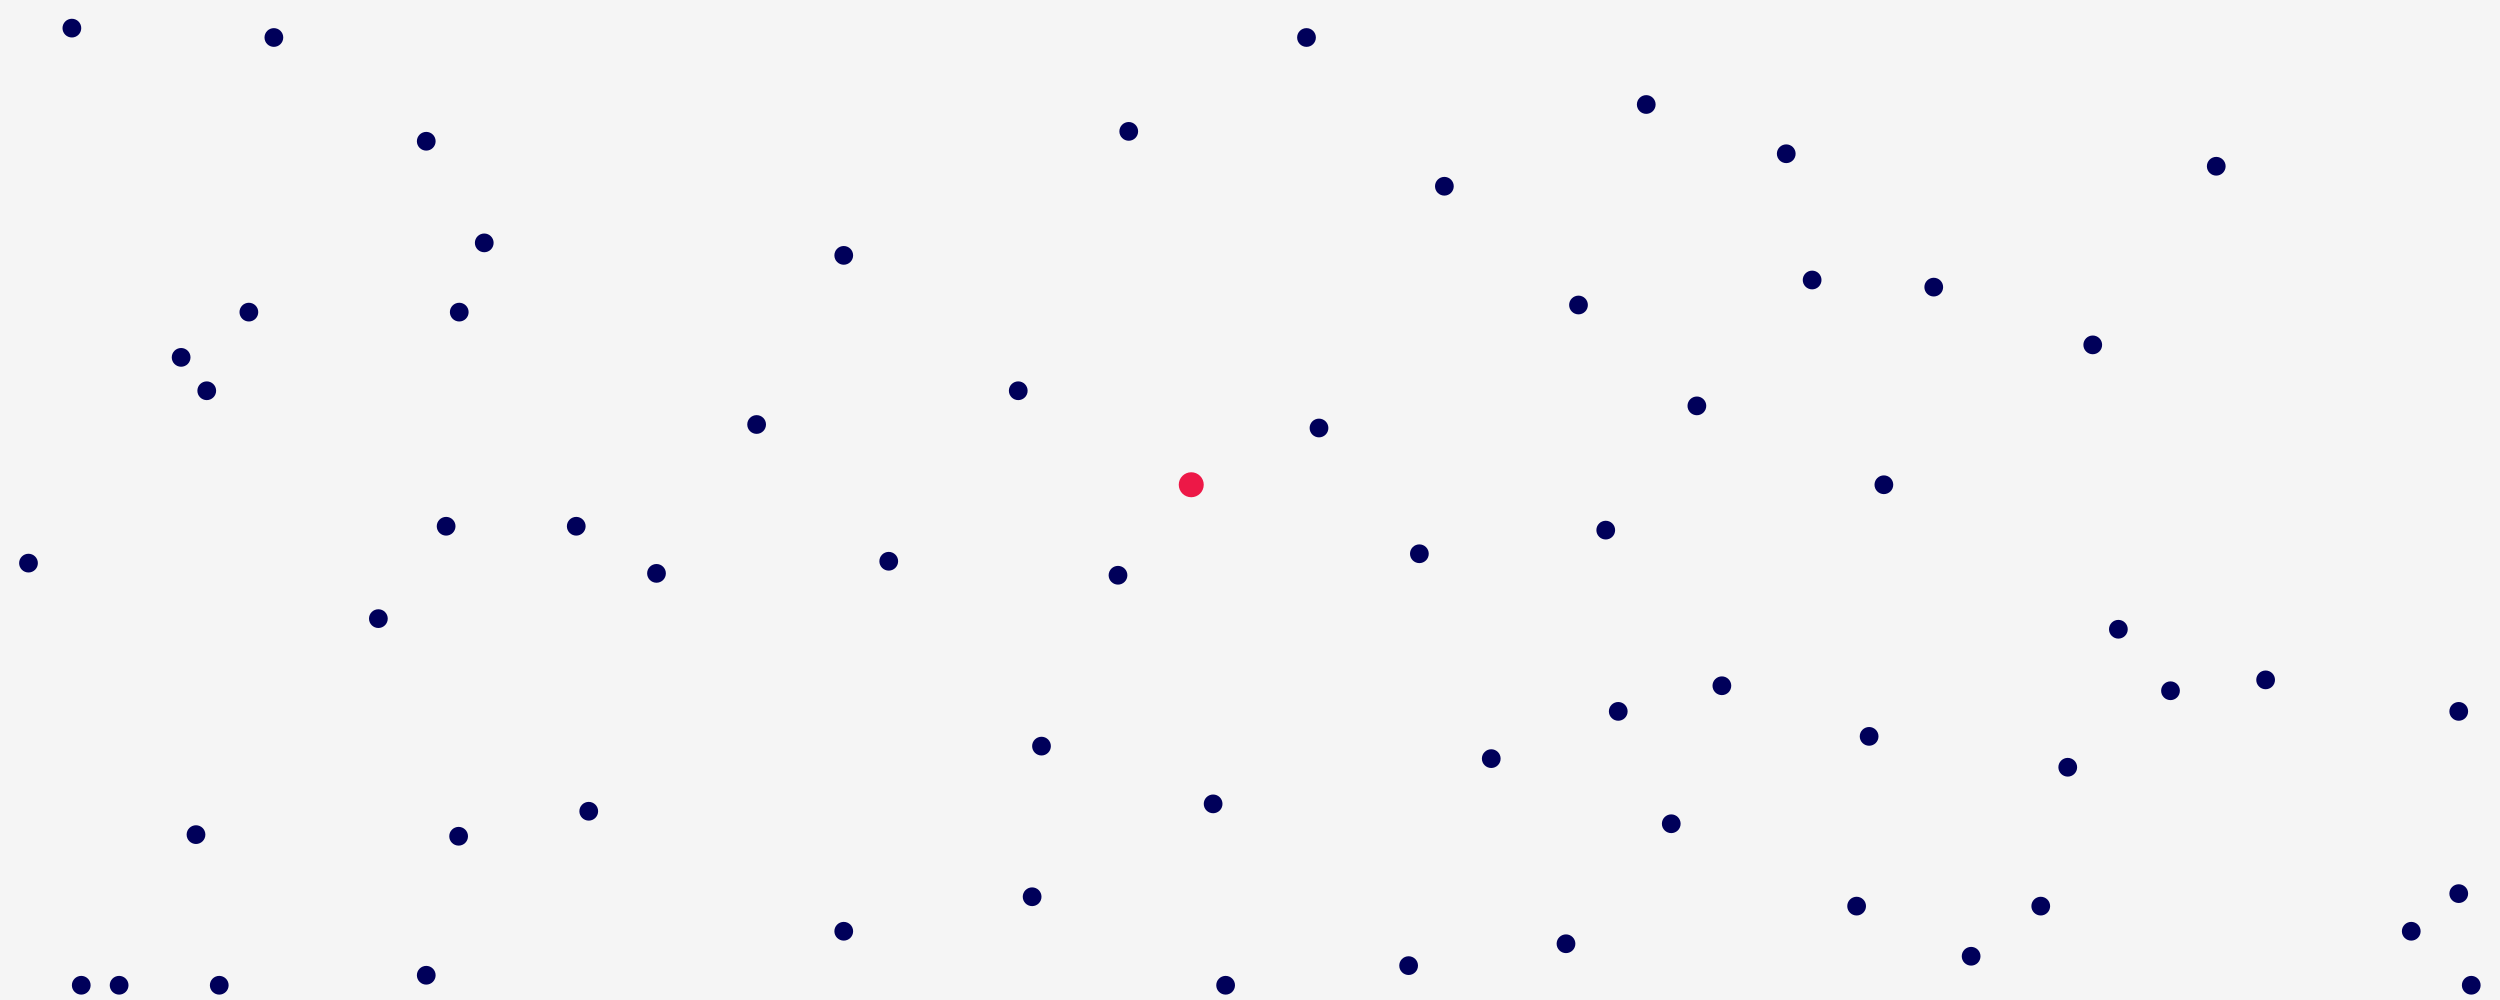
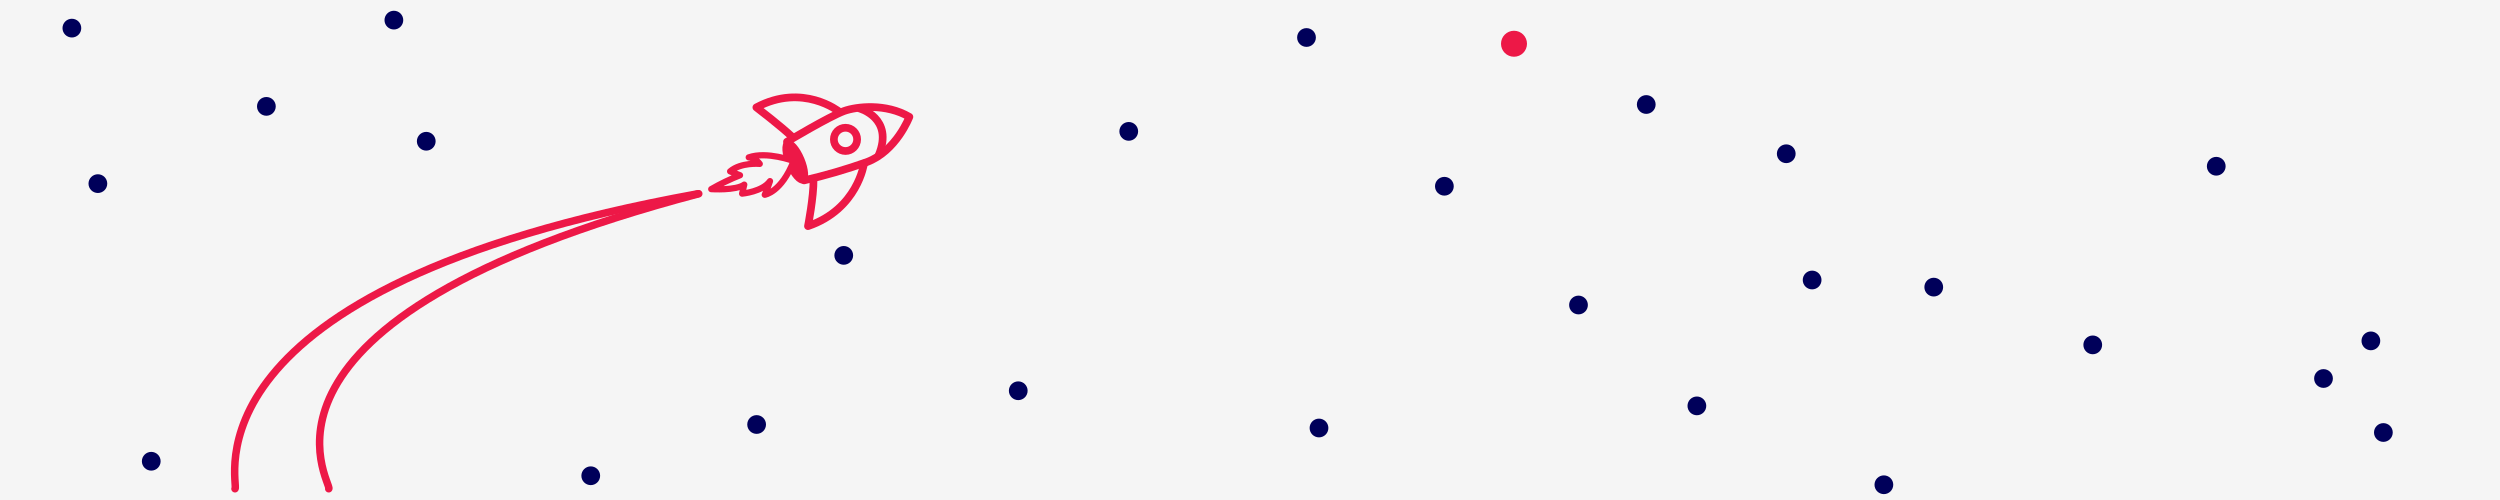
- <svg xmlns="http://www.w3.org/2000/svg" width="2000" height="800" viewBox="0 0 2000 800">
+ <svg xmlns="http://www.w3.org/2000/svg" width="2000" height="400" viewBox="0 0 2000 400">
  <defs>
    <style>
-       .cls-1 {
+       .cls-1, .cls-6 {
        fill: #f5f5f5;
      }

      .cls-2 {
+         fill: #00005a;
+       }
+ 
+       .cls-3, .cls-5 {
+         fill: none;
+       }
+ 
+       .cls-3, .cls-4, .cls-5, .cls-6 {
+         stroke: #ed1847;
+       }
+ 
+       .cls-3, .cls-5, .cls-6 {
+         stroke-linecap: round;
+         stroke-linejoin: round;
+       }
+ 
+       .cls-3 {
+         stroke-width: 6.18px;
+       }
+ 
+       .cls-4, .cls-7 {
        fill: #ed1847;
      }

-       .cls-3 {
-         fill: #00005a;
+       .cls-4 {
+         stroke-miterlimit: 10;
+         stroke-width: 4px;
+       }
+ 
+       .cls-5 {
+         stroke-width: 6px;
+       }
+ 
+       .cls-6 {
+         stroke-width: 5px;
      }
    </style>
  </defs>
  <g id="Layer_2" data-name="Layer 2">
-     <g id="Layer_2-2" data-name="Layer 2">
-       <g>
-         <rect class="cls-1" width="2000" height="800" />
-         <circle class="cls-2" cx="953" cy="387.8" r="10" />
-         <circle class="cls-3" cx="711" cy="449" r="7.5" />
-         <circle class="cls-3" cx="471" cy="649" r="7.5" />
-         <circle class="cls-3" cx="1337" cy="659" r="7.5" />
-         <circle class="cls-3" cx="341" cy="113" r="7.5" />
-         <circle class="cls-3" cx="461" cy="421" r="7.5" />
-         <circle class="cls-3" cx="65" cy="788.2" r="7.5" />
-         <circle class="cls-3" cx="675" cy="745" r="7.5" />
-         <circle class="cls-3" cx="1357.5" cy="324.7" r="7.5" />
-         <circle class="cls-3" cx="1252.8" cy="755" r="7.5" />
-         <circle class="cls-3" cx="1135.5" cy="443" r="7.5" />
-         <circle class="cls-3" cx="1126.9" cy="772.5" r="7.5" />
-         <circle class="cls-3" cx="1495.3" cy="589.1" r="7.5" />
-         <circle class="cls-3" cx="1929" cy="745" r="7.5" />
-         <circle class="cls-3" cx="1155.5" cy="149" r="7.5" />
-         <circle class="cls-3" cx="1045.2" cy="30" r="7.5" />
-         <circle class="cls-3" cx="1429" cy="123" r="7.5" />
-         <circle class="cls-3" cx="1547" cy="229.7" r="7.5" />
-         <circle class="cls-3" cx="1773" cy="133" r="7.5" />
-         <circle class="cls-3" cx="814.6" cy="312.6" r="7.5" />
-         <circle class="cls-3" cx="675" cy="204.3" r="7.5" />
-         <circle class="cls-3" cx="903" cy="105.1" r="7.5" />
-         <circle class="cls-3" cx="605.3" cy="339.6" r="7.5" />
-         <circle class="cls-3" cx="894.4" cy="460.2" r="7.5" />
-         <circle class="cls-3" cx="1317" cy="83.6" r="7.5" />
-         <circle class="cls-3" cx="980.5" cy="788.2" r="7.5" />
-         <circle class="cls-3" cx="1055.2" cy="342.4" r="7.5" />
-         <circle class="cls-3" cx="970.5" cy="643.1" r="7.5" />
-         <circle class="cls-3" cx="833.2" cy="596.9" r="7.5" />
-         <circle class="cls-3" cx="825.7" cy="717.4" r="7.5" />
-         <circle class="cls-3" cx="1193" cy="606.9" r="7.5" />
-         <circle class="cls-3" cx="356.9" cy="421" r="7.5" />
-         <circle class="cls-3" cx="387.4" cy="194.3" r="7.5" />
-         <circle class="cls-3" cx="302.7" cy="494.9" r="7.5" />
-         <circle class="cls-3" cx="165.4" cy="312.6" r="7.5" />
-         <circle class="cls-3" cx="156.8" cy="667.7" r="7.5" />
-         <circle class="cls-3" cx="525.2" cy="458.7" r="7.5" />
-         <circle class="cls-3" cx="199.1" cy="249.7" r="7.5" />
-         <circle class="cls-3" cx="219.1" cy="30" r="7.5" />
-         <circle class="cls-3" cx="144.9" cy="285.9" r="7.5" />
-         <circle class="cls-3" cx="57.5" cy="22.5" r="7.5" />
-         <circle class="cls-3" cx="22.8" cy="450.5" r="7.5" />
-         <circle class="cls-3" cx="367.4" cy="249.7" r="7.5" />
-         <circle class="cls-3" cx="1632.6" cy="724.9" r="7.5" />
-         <circle class="cls-3" cx="1967" cy="714.9" r="7.5" />
-         <circle class="cls-3" cx="1977" cy="788.2" r="7.5" />
-         <circle class="cls-3" cx="1736.4" cy="552.6" r="7.5" />
-         <circle class="cls-3" cx="1967" cy="569.1" r="7.5" />
-         <circle class="cls-3" cx="1377.5" cy="548.6" r="7.5" />
-         <circle class="cls-3" cx="1654.2" cy="613.8" r="7.5" />
-         <circle class="cls-3" cx="1576.9" cy="765" r="7.5" />
-         <circle class="cls-3" cx="1674.2" cy="275.9" r="7.5" />
-         <circle class="cls-3" cx="1449.7" cy="224" r="7.5" />
-         <circle class="cls-3" cx="1485.3" cy="724.9" r="7.5" />
-         <circle class="cls-3" cx="1812.5" cy="543.9" r="7.5" />
-         <circle class="cls-3" cx="1294.6" cy="569.1" r="7.5" />
-         <circle class="cls-3" cx="1262.8" cy="244" r="7.5" />
-         <circle class="cls-3" cx="1284.6" cy="424.1" r="7.5" />
-         <circle class="cls-3" cx="1507.1" cy="387.8" r="7.5" />
-         <circle class="cls-3" cx="1694.7" cy="503.4" r="7.5" />
-         <circle class="cls-3" cx="95.3" cy="788.2" r="7.5" />
-         <circle class="cls-3" cx="175.4" cy="788.2" r="7.5" />
-         <circle class="cls-3" cx="366.9" cy="669" r="7.5" />
-         <circle class="cls-3" cx="341" cy="780.2" r="7.5" />
-       </g>
+     <g id="Layer_3" data-name="Layer 3">
+       <rect class="cls-1" width="2000" height="400" />
+       <circle class="cls-2" cx="341" cy="113" r="7.5" />
+       <circle class="cls-2" cx="1357.5" cy="324.7" r="7.5" />
+       <circle class="cls-2" cx="1858.8" cy="302.8" r="7.5" />
+       <circle class="cls-2" cx="1155.5" cy="149" r="7.5" />
+       <circle class="cls-2" cx="1045.2" cy="30" r="7.5" />
+       <circle class="cls-2" cx="1429" cy="123" r="7.5" />
+       <circle class="cls-2" cx="1547" cy="229.7" r="7.5" />
+       <circle class="cls-2" cx="1773" cy="133" r="7.5" />
+       <circle class="cls-2" cx="814.6" cy="312.6" r="7.5" />
+       <circle class="cls-2" cx="675" cy="204.3" r="7.5" />
+       <circle class="cls-2" cx="903" cy="105.1" r="7.5" />
+       <circle class="cls-2" cx="605.3" cy="339.6" r="7.5" />
+       <circle class="cls-2" cx="1317" cy="83.6" r="7.5" />
+       <circle class="cls-2" cx="1055.2" cy="342.4" r="7.5" />
+       <circle class="cls-2" cx="213.1" cy="85.1" r="7.5" />
+       <circle class="cls-2" cx="121" cy="369" r="7.5" />
+       <circle class="cls-2" cx="315.1" cy="16.1" r="7.5" />
+       <circle class="cls-2" cx="78.3" cy="146.9" r="7.5" />
+       <circle class="cls-2" cx="57.5" cy="22.5" r="7.5" />
+       <circle class="cls-2" cx="472.6" cy="380.6" r="7.5" />
+       <circle class="cls-2" cx="1896.7" cy="272.7" r="7.5" />
+       <circle class="cls-2" cx="1906.7" cy="346" r="7.5" />
+       <circle class="cls-2" cx="1674.2" cy="275.9" r="7.5" />
+       <circle class="cls-2" cx="1449.7" cy="224" r="7.5" />
+       <circle class="cls-2" cx="1262.8" cy="244" r="7.5" />
+       <circle class="cls-2" cx="1507.1" cy="387.8" r="7.5" />
+       <path class="cls-3" d="M629.6,113.4s33.5-20.1,45.7-24.6c10.1-3.6,33.5-6.3,52.2,4.7,0,0-10.4,27.4-34.1,36.2a455.5,455.5,0,0,1-50.1,14.6" />
+       <circle class="cls-3" cx="676.4" cy="111.5" r="9.3" />
+       <path class="cls-3" d="M687.7,86.8S715.3,94.4,703,124" />
+       <ellipse class="cls-4" cx="636.1" cy="128.8" rx="5.7" ry="16.6" transform="translate(-0.1 257.1) rotate(-22.8)" />
+       <path class="cls-3" d="M671.2,89.2s-29-23.1-66.1-3.3c0,0,19.4,14.8,29.1,24" />
+       <path class="cls-3" d="M691.2,130.8s-5,36.5-44.8,50.1c0,0,4.6-23.7,4.4-37.1" />
+       <path class="cls-5" d="M188,391c4-3-48.7-160,370.3-236" />
+       <path class="cls-5" d="M263,391c4-3-90-134,296-236" />
+       <path class="cls-6" d="M607.8,131.1s-15.1-1.4-23.7,6l7.9,3.1a173.8,173.8,0,0,0-23,11.1s19.7,1.3,26.4-3.6l-1.7,7.2s16.3-1.5,22.3-10a103.4,103.4,0,0,1-4.2,10.9s13.3-1.9,23.1-27c0,0-21.4-8-35.9-2.9A12.8,12.8,0,0,1,607.8,131.1Z" />
+       <circle class="cls-7" cx="1211.2" cy="35" r="10.4" />
    </g>
  </g>
</svg>
